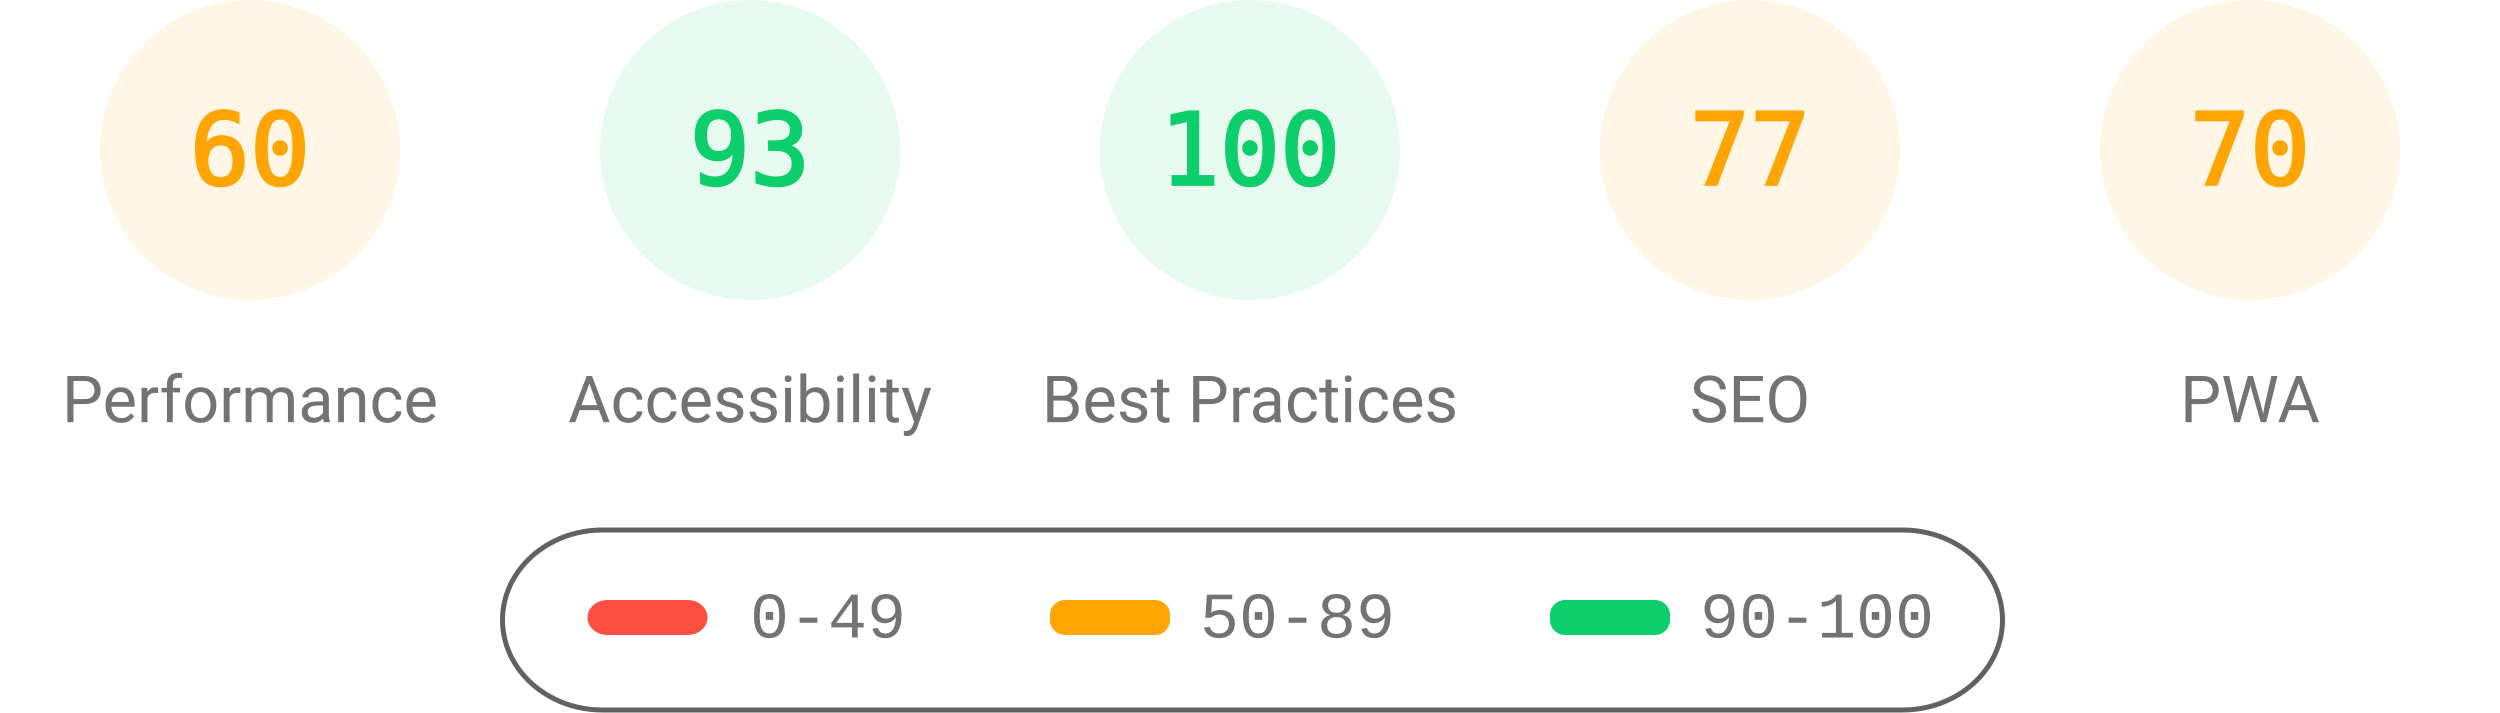
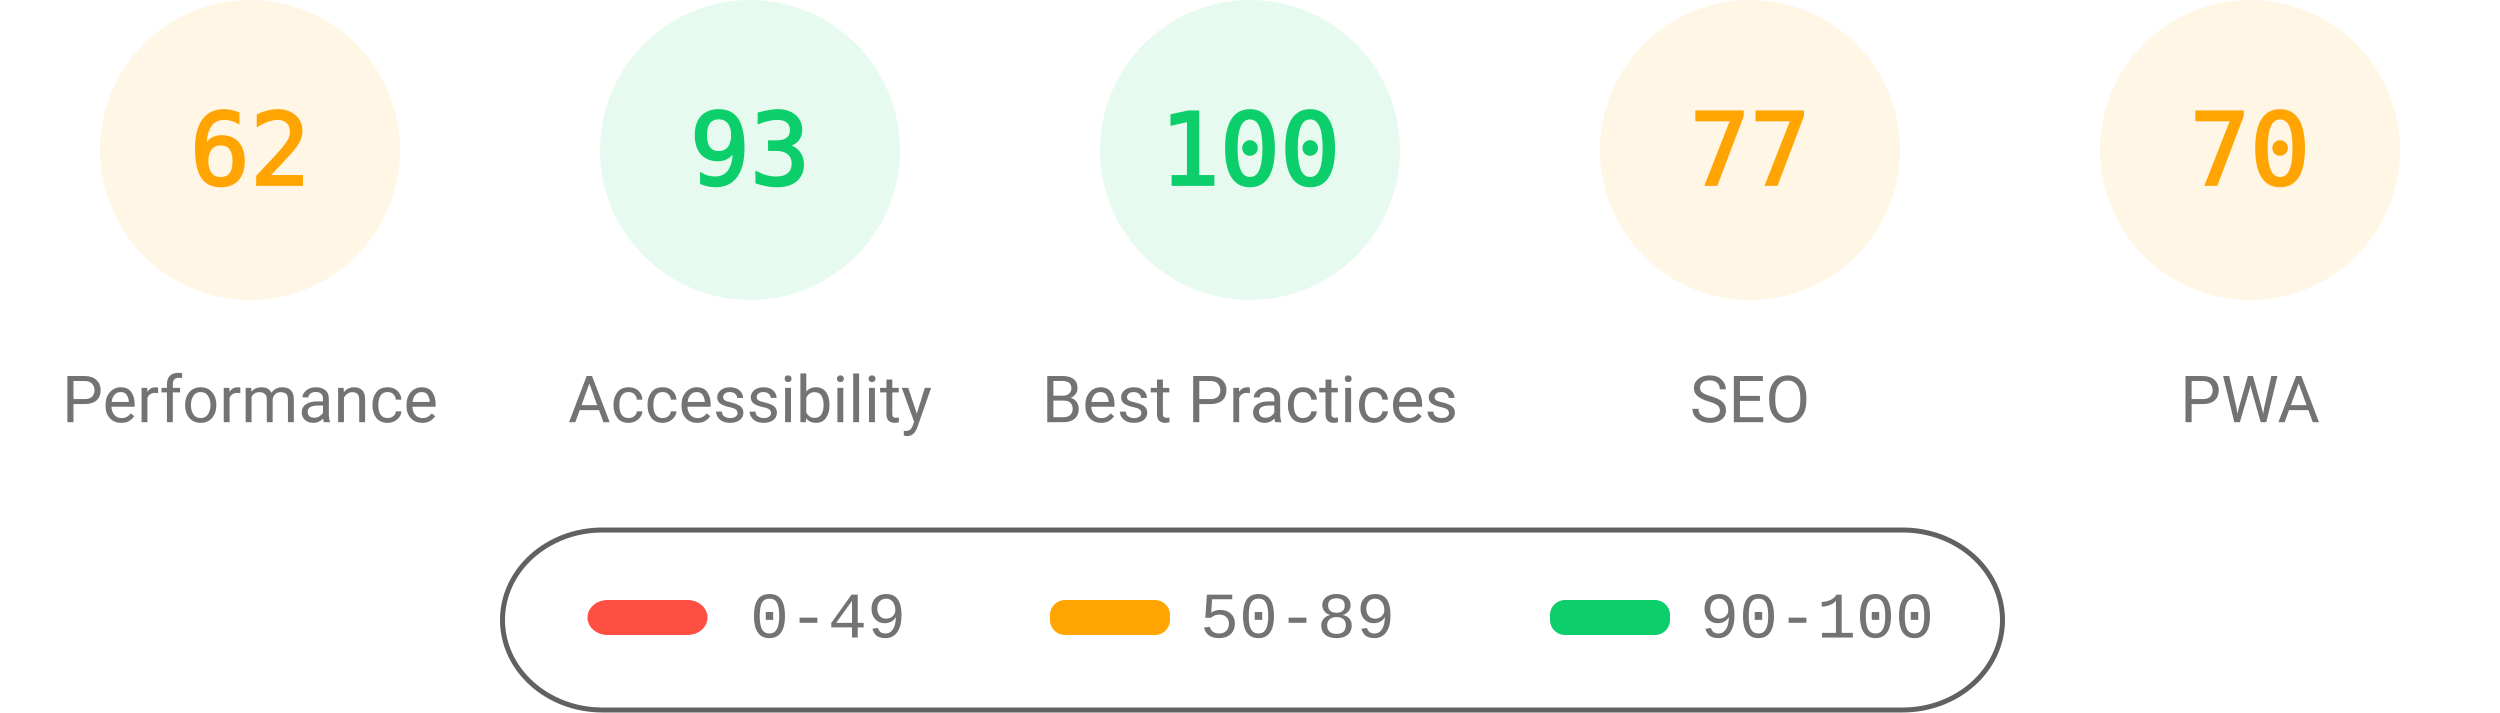
<svg xmlns="http://www.w3.org/2000/svg" fill="none" width="1000" height="285">
  <style>.gauge-base{opacity:.1}.gauge-arc{fill:none;animation-delay:250ms;stroke-linecap:round;transform:rotate(-90deg);transform-origin:100px 60px;animation:load-gauge 1s ease forwards}.guage-text{font-size:40px;font-family:monospace;text-align:center}.guage-red{color:#ff4e42;fill:#ff4e42;stroke:#ff4e42}.guage-orange{color:#ffa400;fill:#ffa400;stroke:#ffa400}.guage-green{color:#0cce6b;fill:#0cce6b;stroke:#0cce6b}.guage-undefined{color:#5c5c5c;fill:#5c5c5c;stroke:#5c5c5c}.guage-title{color:#737373;fill:#737373;stroke:none;font-size:26px;line-height:26px;font-family:Roboto,Halvetica,Arial,sans-serif}@keyframes load-gauge{from{stroke-dasharray:0 352.858}}</style>
  <svg class="guage-div guage-perf guage-orange" viewBox="0 0 200 200" width="200" height="200">
    <circle class="gauge-base" r="56" cx="100" cy="60" stroke-width="8" />
-     <circle class="gauge-arc guage-arc-1" r="56" cx="100" cy="60" stroke-width="8" style="stroke-dasharray:211.115,351.858" />
-     <text class="guage-text" x="100" y="60" alignment-baseline="central" dominant-baseline="central" text-anchor="middle">60</text>
+     <circle class="gauge-arc guage-arc-1" r="56" cx="100" cy="60" stroke-width="8" style="stroke-dasharray:218.152,351.858" />
+     <text class="guage-text" x="100" y="60" alignment-baseline="central" dominant-baseline="central" text-anchor="middle">62</text>
    <text class="guage-title" x="100" y="160" alignment-baseline="central" dominant-baseline="central" text-anchor="middle">Performance</text>
  </svg>
  <svg class="guage-div guage-acc guage-green" viewBox="0 0 200 200" width="200" height="200" x="200">
    <circle class="gauge-base" r="56" cx="100" cy="60" stroke-width="8" />
    <circle class="gauge-arc guage-arc-2" r="56" cx="100" cy="60" stroke-width="8" style="stroke-dasharray:327.228,351.858" />
    <text class="guage-text" x="100" y="60" alignment-baseline="central" dominant-baseline="central" text-anchor="middle">93</text>
    <text class="guage-title" x="100" y="160" alignment-baseline="central" dominant-baseline="central" text-anchor="middle">Accessibility</text>
  </svg>
  <svg class="guage-div guage-best guage-green" viewBox="0 0 200 200" width="200" height="200" x="400">
    <circle class="gauge-base" r="56" cx="100" cy="60" stroke-width="8" />
    <circle class="gauge-arc guage-arc-3" r="56" cx="100" cy="60" stroke-width="8" style="stroke-dasharray:351.858,351.858" />
    <text class="guage-text" x="100" y="60" alignment-baseline="central" dominant-baseline="central" text-anchor="middle">100</text>
    <text class="guage-title" x="100" y="160" alignment-baseline="central" dominant-baseline="central" text-anchor="middle">Best Practices</text>
  </svg>
  <svg class="guage-div guage-seo guage-orange" viewBox="0 0 200 200" width="200" height="200" x="600">
    <circle class="gauge-base" r="56" cx="100" cy="60" stroke-width="8" />
    <circle class="gauge-arc guage-arc-4" r="56" cx="100" cy="60" stroke-width="8" style="stroke-dasharray:270.931,351.858" />
    <text class="guage-text" x="100" y="60" alignment-baseline="central" dominant-baseline="central" text-anchor="middle">77</text>
    <text class="guage-title" x="100" y="160" alignment-baseline="central" dominant-baseline="central" text-anchor="middle">SEO</text>
  </svg>
  <svg class="guage-div guage-pwa guage-orange" viewBox="0 0 200 200" width="200" height="200" x="800">
    <circle class="gauge-base" r="56" cx="100" cy="60" stroke-width="8" />
    <circle class="gauge-arc guage-arc-4" r="56" cx="100" cy="60" stroke-width="8" style="stroke-dasharray:246.301,351.858" />
    <text class="guage-text" x="100" y="60" alignment-baseline="central" dominant-baseline="central" text-anchor="middle">70</text>
    <text class="guage-title" x="100" y="160" alignment-baseline="central" dominant-baseline="central" text-anchor="middle">PWA</text>
  </svg>
  <svg width="604" height="76" x="200" y="210">
    <path fill="none" id="canvas_background" d="M-1-1h604v80H-1z" />
    <rect fill-opacity="0" stroke="#616161" stroke-width="2" rx="40" id="svg_2" height="72" width="600" y="2" x="1" fill="#000" />
    <rect stroke="#000" rx="8" id="svg_3" height="14" width="48" y="30" x="35" stroke-opacity="null" stroke-width="0" fill="#ff4e42" />
    <rect stroke="#000" rx="6" id="svg_4" height="14" width="48" y="30" x="220" stroke-opacity="null" stroke-width="0" fill="#ffa400" />
    <rect stroke="#000" rx="6" id="svg_5" height="14" width="48" y="30" x="420" stroke-opacity="null" stroke-width="0" fill="#0cce6b" />
    <text xml:space="preserve" text-anchor="start" font-family="'Courier New', Courier, monospace" font-size="26" id="svg_6" y="45" x="100" stroke-opacity="null" stroke-width="0" stroke="#000" fill="#737373">0-49</text>
    <text xml:space="preserve" text-anchor="start" font-family="'Courier New', Courier, monospace" font-size="26" id="svg_7" y="45" x="280" stroke-opacity="null" stroke-width="0" stroke="#000" fill="#737373">50-89</text>
    <text xml:space="preserve" text-anchor="start" font-family="'Courier New', Courier, monospace" font-size="26" id="svg_8" y="45" x="480" stroke-opacity="null" stroke-width="0" stroke="#000" fill="#737373">90-100</text>
  </svg>
</svg>
